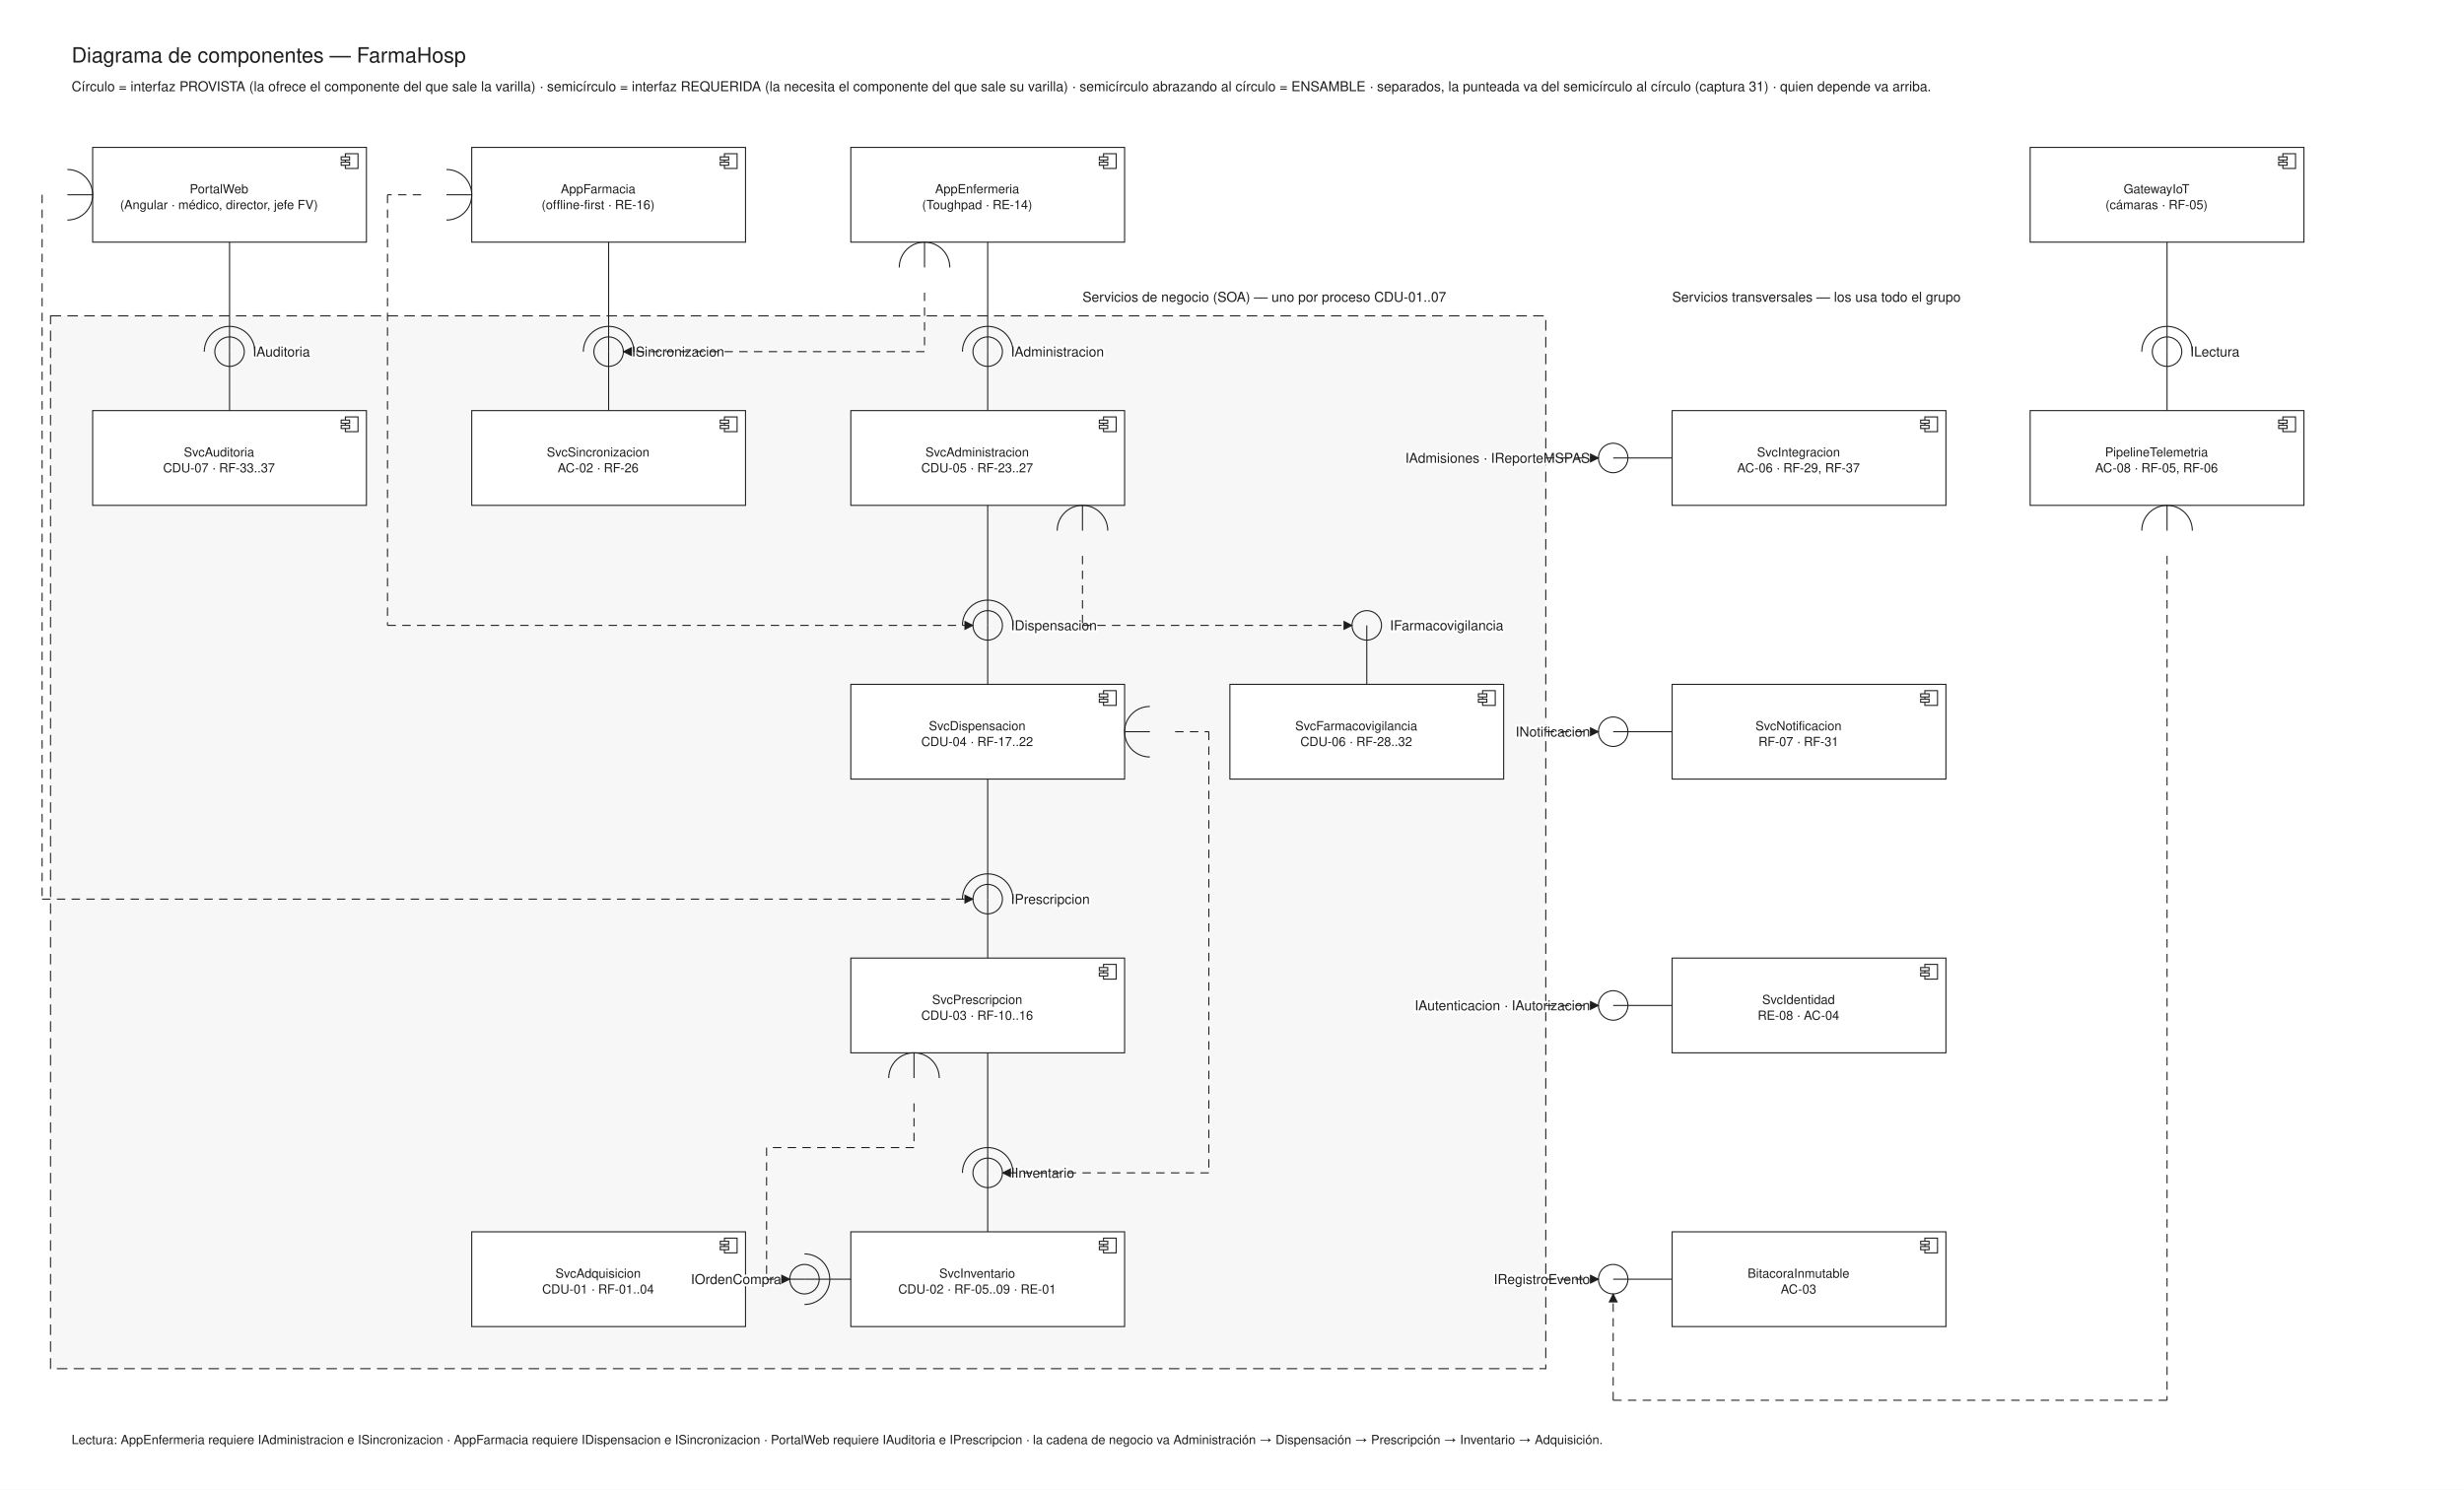
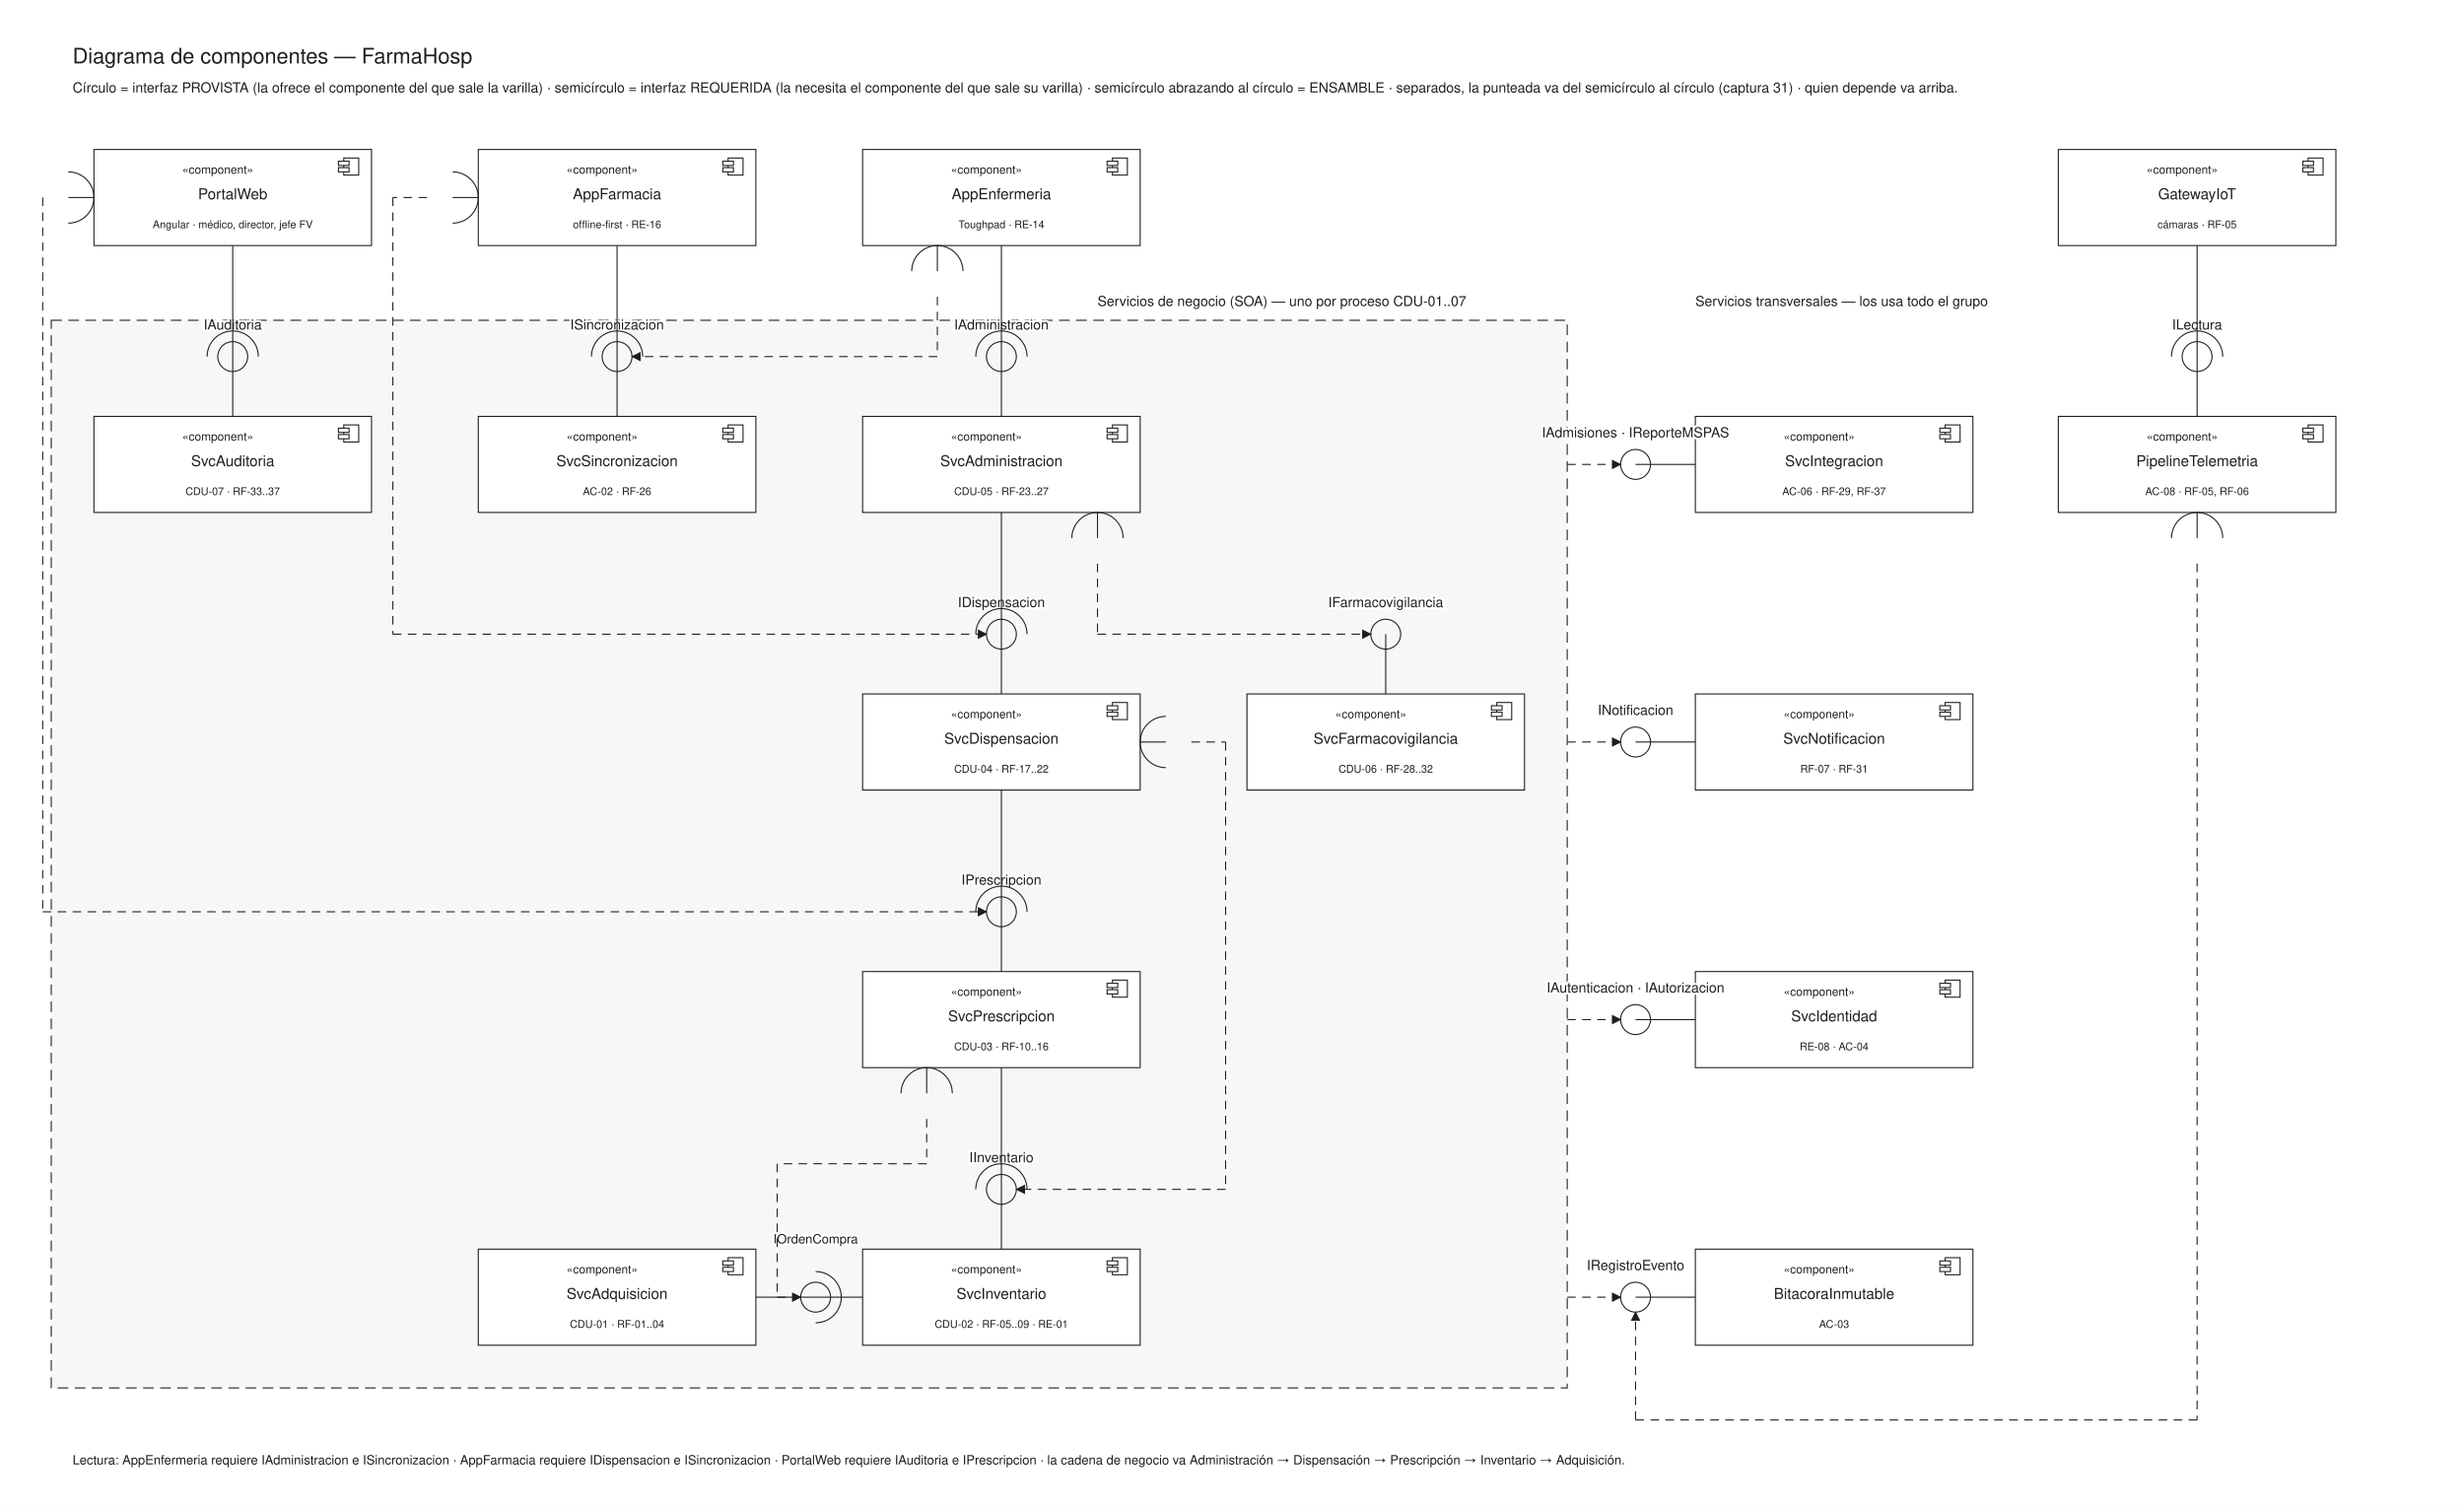
- <svg xmlns="http://www.w3.org/2000/svg" viewBox="-28 -30 2340 1415" width="2340" height="1415" font-family="Helvetica, Arial, sans-serif">
+ <svg xmlns="http://www.w3.org/2000/svg" viewBox="-28 -30 2308 1415" width="2308" height="1415" font-family="Helvetica, Arial, sans-serif">
  <defs>
    <marker id="gen" viewBox="0 0 12 12" refX="11" refY="6" markerWidth="12" markerHeight="12" orient="auto">
      <polygon points="0,0 12,6 0,12" fill="#ffffff" stroke="#1e1e1e" stroke-width="1" />
    </marker>
    <marker id="flecha" viewBox="0 0 10 10" refX="9" refY="5" markerWidth="9" markerHeight="9" orient="auto">
      <polygon points="0,0 10,5 0,10" fill="#1e1e1e" />
    </marker>
  </defs>
-   <rect x="-28" y="-30" width="2340" height="1415" fill="#ffffff" />
+   <rect x="-28" y="-30" width="2308" height="1415" fill="#ffffff" />
  <text x="40" y="29.4" font-size="20" fill="#1e1e1e" text-anchor="start">Diagrama de componentes — FarmaHosp</text>
  <text x="40" y="56.61" font-size="13" fill="#1e1e1e" text-anchor="start">Círculo = interfaz PROVISTA (la ofrece el componente del que sale la varilla) · semicírculo = interfaz REQUERIDA (la necesita el componente del que sale su varilla) · semicírculo abrazando al círculo = ENSAMBLE · separados, la punteada va del semicírculo al círculo (captura 31) · quien depende va arriba.</text>
  <rect x="20" y="270" width="1420" height="1000" rx="0" fill="#f7f7f7" stroke="#1e1e1e" stroke-width="1" stroke-dasharray="10 6" />
  <text x="1000" y="256.61" font-size="13" fill="#1e1e1e" text-anchor="start">Servicios de negocio (SOA) — uno por proceso CDU-01..07</text>
  <rect x="60" y="110" width="260" height="90" rx="0" fill="#ffffff" stroke="#1e1e1e" stroke-width="1" />
-   <rect x="300" y="116" width="12" height="14" rx="0" fill="#ffffff" stroke="#1e1e1e" stroke-width="1" />
-   <rect x="296" y="119" width="8" height="3" rx="0" fill="#ffffff" stroke="#1e1e1e" stroke-width="1" />
-   <rect x="296" y="124" width="8" height="3" rx="0" fill="#ffffff" stroke="#1e1e1e" stroke-width="1" />
-   <text x="180.0" y="153.64" font-size="12" fill="#1e1e1e" text-anchor="middle">PortalWeb</text>
-   <text x="180.0" y="168.64" font-size="12" fill="#1e1e1e" text-anchor="middle">(Angular · médico, director, jefe FV)</text>
+   <rect x="294" y="118" width="14" height="16" rx="0" fill="#ffffff" stroke="#1e1e1e" stroke-width="1" />
+   <rect x="289" y="121" width="10" height="4" rx="0" fill="#ffffff" stroke="#1e1e1e" stroke-width="1" />
+   <rect x="289" y="127" width="10" height="4" rx="0" fill="#ffffff" stroke="#1e1e1e" stroke-width="1" />
+   <text x="176.0" y="132.67" font-size="11" fill="#1e1e1e" text-anchor="middle" paint-order="stroke" stroke="#ffffff" stroke-width="4" stroke-linejoin="round">«component»</text>
+   <text x="190.0" y="156.58" font-size="14" fill="#1e1e1e" text-anchor="middle" paint-order="stroke" stroke="#ffffff" stroke-width="4" stroke-linejoin="round">PortalWeb</text>
+   <text x="190.0" y="183.7" font-size="10" fill="#1e1e1e" text-anchor="middle" paint-order="stroke" stroke="#ffffff" stroke-width="4" stroke-linejoin="round">Angular · médico, director, jefe FV</text>
  <rect x="420" y="110" width="260" height="90" rx="0" fill="#ffffff" stroke="#1e1e1e" stroke-width="1" />
-   <rect x="660" y="116" width="12" height="14" rx="0" fill="#ffffff" stroke="#1e1e1e" stroke-width="1" />
-   <rect x="656" y="119" width="8" height="3" rx="0" fill="#ffffff" stroke="#1e1e1e" stroke-width="1" />
-   <rect x="656" y="124" width="8" height="3" rx="0" fill="#ffffff" stroke="#1e1e1e" stroke-width="1" />
-   <text x="540.0" y="153.64" font-size="12" fill="#1e1e1e" text-anchor="middle">AppFarmacia</text>
-   <text x="540.0" y="168.64" font-size="12" fill="#1e1e1e" text-anchor="middle">(offline-first · RE-16)</text>
+   <rect x="654" y="118" width="14" height="16" rx="0" fill="#ffffff" stroke="#1e1e1e" stroke-width="1" />
+   <rect x="649" y="121" width="10" height="4" rx="0" fill="#ffffff" stroke="#1e1e1e" stroke-width="1" />
+   <rect x="649" y="127" width="10" height="4" rx="0" fill="#ffffff" stroke="#1e1e1e" stroke-width="1" />
+   <text x="536.0" y="132.67" font-size="11" fill="#1e1e1e" text-anchor="middle" paint-order="stroke" stroke="#ffffff" stroke-width="4" stroke-linejoin="round">«component»</text>
+   <text x="550.0" y="156.58" font-size="14" fill="#1e1e1e" text-anchor="middle" paint-order="stroke" stroke="#ffffff" stroke-width="4" stroke-linejoin="round">AppFarmacia</text>
+   <text x="550.0" y="183.7" font-size="10" fill="#1e1e1e" text-anchor="middle" paint-order="stroke" stroke="#ffffff" stroke-width="4" stroke-linejoin="round">offline-first · RE-16</text>
  <rect x="780" y="110" width="260" height="90" rx="0" fill="#ffffff" stroke="#1e1e1e" stroke-width="1" />
-   <rect x="1020" y="116" width="12" height="14" rx="0" fill="#ffffff" stroke="#1e1e1e" stroke-width="1" />
-   <rect x="1016" y="119" width="8" height="3" rx="0" fill="#ffffff" stroke="#1e1e1e" stroke-width="1" />
-   <rect x="1016" y="124" width="8" height="3" rx="0" fill="#ffffff" stroke="#1e1e1e" stroke-width="1" />
-   <text x="900.0" y="153.64" font-size="12" fill="#1e1e1e" text-anchor="middle">AppEnfermeria</text>
-   <text x="900.0" y="168.64" font-size="12" fill="#1e1e1e" text-anchor="middle">(Toughpad · RE-14)</text>
+   <rect x="1014" y="118" width="14" height="16" rx="0" fill="#ffffff" stroke="#1e1e1e" stroke-width="1" />
+   <rect x="1009" y="121" width="10" height="4" rx="0" fill="#ffffff" stroke="#1e1e1e" stroke-width="1" />
+   <rect x="1009" y="127" width="10" height="4" rx="0" fill="#ffffff" stroke="#1e1e1e" stroke-width="1" />
+   <text x="896.0" y="132.67" font-size="11" fill="#1e1e1e" text-anchor="middle" paint-order="stroke" stroke="#ffffff" stroke-width="4" stroke-linejoin="round">«component»</text>
+   <text x="910.0" y="156.58" font-size="14" fill="#1e1e1e" text-anchor="middle" paint-order="stroke" stroke="#ffffff" stroke-width="4" stroke-linejoin="round">AppEnfermeria</text>
+   <text x="910.0" y="183.7" font-size="10" fill="#1e1e1e" text-anchor="middle" paint-order="stroke" stroke="#ffffff" stroke-width="4" stroke-linejoin="round">Toughpad · RE-14</text>
  <rect x="1900" y="110" width="260" height="90" rx="0" fill="#ffffff" stroke="#1e1e1e" stroke-width="1" />
-   <rect x="2140" y="116" width="12" height="14" rx="0" fill="#ffffff" stroke="#1e1e1e" stroke-width="1" />
-   <rect x="2136" y="119" width="8" height="3" rx="0" fill="#ffffff" stroke="#1e1e1e" stroke-width="1" />
-   <rect x="2136" y="124" width="8" height="3" rx="0" fill="#ffffff" stroke="#1e1e1e" stroke-width="1" />
-   <text x="2020.0" y="153.64" font-size="12" fill="#1e1e1e" text-anchor="middle">GatewayIoT</text>
-   <text x="2020.0" y="168.64" font-size="12" fill="#1e1e1e" text-anchor="middle">(cámaras · RF-05)</text>
+   <rect x="2134" y="118" width="14" height="16" rx="0" fill="#ffffff" stroke="#1e1e1e" stroke-width="1" />
+   <rect x="2129" y="121" width="10" height="4" rx="0" fill="#ffffff" stroke="#1e1e1e" stroke-width="1" />
+   <rect x="2129" y="127" width="10" height="4" rx="0" fill="#ffffff" stroke="#1e1e1e" stroke-width="1" />
+   <text x="2016.0" y="132.67" font-size="11" fill="#1e1e1e" text-anchor="middle" paint-order="stroke" stroke="#ffffff" stroke-width="4" stroke-linejoin="round">«component»</text>
+   <text x="2030.0" y="156.58" font-size="14" fill="#1e1e1e" text-anchor="middle" paint-order="stroke" stroke="#ffffff" stroke-width="4" stroke-linejoin="round">GatewayIoT</text>
+   <text x="2030.0" y="183.7" font-size="10" fill="#1e1e1e" text-anchor="middle" paint-order="stroke" stroke="#ffffff" stroke-width="4" stroke-linejoin="round">cámaras · RF-05</text>
  <rect x="60" y="360" width="260" height="90" rx="0" fill="#ffffff" stroke="#1e1e1e" stroke-width="1" />
-   <rect x="300" y="366" width="12" height="14" rx="0" fill="#ffffff" stroke="#1e1e1e" stroke-width="1" />
-   <rect x="296" y="369" width="8" height="3" rx="0" fill="#ffffff" stroke="#1e1e1e" stroke-width="1" />
-   <rect x="296" y="374" width="8" height="3" rx="0" fill="#ffffff" stroke="#1e1e1e" stroke-width="1" />
-   <text x="180.0" y="403.64" font-size="12" fill="#1e1e1e" text-anchor="middle">SvcAuditoria</text>
-   <text x="180.0" y="418.64" font-size="12" fill="#1e1e1e" text-anchor="middle">CDU-07 · RF-33..37</text>
+   <rect x="294" y="368" width="14" height="16" rx="0" fill="#ffffff" stroke="#1e1e1e" stroke-width="1" />
+   <rect x="289" y="371" width="10" height="4" rx="0" fill="#ffffff" stroke="#1e1e1e" stroke-width="1" />
+   <rect x="289" y="377" width="10" height="4" rx="0" fill="#ffffff" stroke="#1e1e1e" stroke-width="1" />
+   <text x="176.0" y="382.67" font-size="11" fill="#1e1e1e" text-anchor="middle" paint-order="stroke" stroke="#ffffff" stroke-width="4" stroke-linejoin="round">«component»</text>
+   <text x="190.0" y="406.58" font-size="14" fill="#1e1e1e" text-anchor="middle" paint-order="stroke" stroke="#ffffff" stroke-width="4" stroke-linejoin="round">SvcAuditoria</text>
+   <text x="190.0" y="433.7" font-size="10" fill="#1e1e1e" text-anchor="middle" paint-order="stroke" stroke="#ffffff" stroke-width="4" stroke-linejoin="round">CDU-07 · RF-33..37</text>
  <rect x="420" y="360" width="260" height="90" rx="0" fill="#ffffff" stroke="#1e1e1e" stroke-width="1" />
-   <rect x="660" y="366" width="12" height="14" rx="0" fill="#ffffff" stroke="#1e1e1e" stroke-width="1" />
-   <rect x="656" y="369" width="8" height="3" rx="0" fill="#ffffff" stroke="#1e1e1e" stroke-width="1" />
-   <rect x="656" y="374" width="8" height="3" rx="0" fill="#ffffff" stroke="#1e1e1e" stroke-width="1" />
-   <text x="540.0" y="403.64" font-size="12" fill="#1e1e1e" text-anchor="middle">SvcSincronizacion</text>
-   <text x="540.0" y="418.64" font-size="12" fill="#1e1e1e" text-anchor="middle">AC-02 · RF-26</text>
+   <rect x="654" y="368" width="14" height="16" rx="0" fill="#ffffff" stroke="#1e1e1e" stroke-width="1" />
+   <rect x="649" y="371" width="10" height="4" rx="0" fill="#ffffff" stroke="#1e1e1e" stroke-width="1" />
+   <rect x="649" y="377" width="10" height="4" rx="0" fill="#ffffff" stroke="#1e1e1e" stroke-width="1" />
+   <text x="536.0" y="382.67" font-size="11" fill="#1e1e1e" text-anchor="middle" paint-order="stroke" stroke="#ffffff" stroke-width="4" stroke-linejoin="round">«component»</text>
+   <text x="550.0" y="406.58" font-size="14" fill="#1e1e1e" text-anchor="middle" paint-order="stroke" stroke="#ffffff" stroke-width="4" stroke-linejoin="round">SvcSincronizacion</text>
+   <text x="550.0" y="433.7" font-size="10" fill="#1e1e1e" text-anchor="middle" paint-order="stroke" stroke="#ffffff" stroke-width="4" stroke-linejoin="round">AC-02 · RF-26</text>
  <rect x="780" y="360" width="260" height="90" rx="0" fill="#ffffff" stroke="#1e1e1e" stroke-width="1" />
-   <rect x="1020" y="366" width="12" height="14" rx="0" fill="#ffffff" stroke="#1e1e1e" stroke-width="1" />
-   <rect x="1016" y="369" width="8" height="3" rx="0" fill="#ffffff" stroke="#1e1e1e" stroke-width="1" />
-   <rect x="1016" y="374" width="8" height="3" rx="0" fill="#ffffff" stroke="#1e1e1e" stroke-width="1" />
-   <text x="900.0" y="403.64" font-size="12" fill="#1e1e1e" text-anchor="middle">SvcAdministracion</text>
-   <text x="900.0" y="418.64" font-size="12" fill="#1e1e1e" text-anchor="middle">CDU-05 · RF-23..27</text>
+   <rect x="1014" y="368" width="14" height="16" rx="0" fill="#ffffff" stroke="#1e1e1e" stroke-width="1" />
+   <rect x="1009" y="371" width="10" height="4" rx="0" fill="#ffffff" stroke="#1e1e1e" stroke-width="1" />
+   <rect x="1009" y="377" width="10" height="4" rx="0" fill="#ffffff" stroke="#1e1e1e" stroke-width="1" />
+   <text x="896.0" y="382.67" font-size="11" fill="#1e1e1e" text-anchor="middle" paint-order="stroke" stroke="#ffffff" stroke-width="4" stroke-linejoin="round">«component»</text>
+   <text x="910.0" y="406.58" font-size="14" fill="#1e1e1e" text-anchor="middle" paint-order="stroke" stroke="#ffffff" stroke-width="4" stroke-linejoin="round">SvcAdministracion</text>
+   <text x="910.0" y="433.7" font-size="10" fill="#1e1e1e" text-anchor="middle" paint-order="stroke" stroke="#ffffff" stroke-width="4" stroke-linejoin="round">CDU-05 · RF-23..27</text>
  <rect x="1900" y="360" width="260" height="90" rx="0" fill="#ffffff" stroke="#1e1e1e" stroke-width="1" />
-   <rect x="2140" y="366" width="12" height="14" rx="0" fill="#ffffff" stroke="#1e1e1e" stroke-width="1" />
-   <rect x="2136" y="369" width="8" height="3" rx="0" fill="#ffffff" stroke="#1e1e1e" stroke-width="1" />
-   <rect x="2136" y="374" width="8" height="3" rx="0" fill="#ffffff" stroke="#1e1e1e" stroke-width="1" />
-   <text x="2020.0" y="403.64" font-size="12" fill="#1e1e1e" text-anchor="middle">PipelineTelemetria</text>
-   <text x="2020.0" y="418.64" font-size="12" fill="#1e1e1e" text-anchor="middle">AC-08 · RF-05, RF-06</text>
+   <rect x="2134" y="368" width="14" height="16" rx="0" fill="#ffffff" stroke="#1e1e1e" stroke-width="1" />
+   <rect x="2129" y="371" width="10" height="4" rx="0" fill="#ffffff" stroke="#1e1e1e" stroke-width="1" />
+   <rect x="2129" y="377" width="10" height="4" rx="0" fill="#ffffff" stroke="#1e1e1e" stroke-width="1" />
+   <text x="2016.0" y="382.67" font-size="11" fill="#1e1e1e" text-anchor="middle" paint-order="stroke" stroke="#ffffff" stroke-width="4" stroke-linejoin="round">«component»</text>
+   <text x="2030.0" y="406.58" font-size="14" fill="#1e1e1e" text-anchor="middle" paint-order="stroke" stroke="#ffffff" stroke-width="4" stroke-linejoin="round">PipelineTelemetria</text>
+   <text x="2030.0" y="433.7" font-size="10" fill="#1e1e1e" text-anchor="middle" paint-order="stroke" stroke="#ffffff" stroke-width="4" stroke-linejoin="round">AC-08 · RF-05, RF-06</text>
  <rect x="780" y="620" width="260" height="90" rx="0" fill="#ffffff" stroke="#1e1e1e" stroke-width="1" />
-   <rect x="1020" y="626" width="12" height="14" rx="0" fill="#ffffff" stroke="#1e1e1e" stroke-width="1" />
-   <rect x="1016" y="629" width="8" height="3" rx="0" fill="#ffffff" stroke="#1e1e1e" stroke-width="1" />
-   <rect x="1016" y="634" width="8" height="3" rx="0" fill="#ffffff" stroke="#1e1e1e" stroke-width="1" />
-   <text x="900.0" y="663.64" font-size="12" fill="#1e1e1e" text-anchor="middle">SvcDispensacion</text>
-   <text x="900.0" y="678.64" font-size="12" fill="#1e1e1e" text-anchor="middle">CDU-04 · RF-17..22</text>
+   <rect x="1014" y="628" width="14" height="16" rx="0" fill="#ffffff" stroke="#1e1e1e" stroke-width="1" />
+   <rect x="1009" y="631" width="10" height="4" rx="0" fill="#ffffff" stroke="#1e1e1e" stroke-width="1" />
+   <rect x="1009" y="637" width="10" height="4" rx="0" fill="#ffffff" stroke="#1e1e1e" stroke-width="1" />
+   <text x="896.0" y="642.67" font-size="11" fill="#1e1e1e" text-anchor="middle" paint-order="stroke" stroke="#ffffff" stroke-width="4" stroke-linejoin="round">«component»</text>
+   <text x="910.0" y="666.58" font-size="14" fill="#1e1e1e" text-anchor="middle" paint-order="stroke" stroke="#ffffff" stroke-width="4" stroke-linejoin="round">SvcDispensacion</text>
+   <text x="910.0" y="693.7" font-size="10" fill="#1e1e1e" text-anchor="middle" paint-order="stroke" stroke="#ffffff" stroke-width="4" stroke-linejoin="round">CDU-04 · RF-17..22</text>
  <rect x="1140" y="620" width="260" height="90" rx="0" fill="#ffffff" stroke="#1e1e1e" stroke-width="1" />
-   <rect x="1380" y="626" width="12" height="14" rx="0" fill="#ffffff" stroke="#1e1e1e" stroke-width="1" />
-   <rect x="1376" y="629" width="8" height="3" rx="0" fill="#ffffff" stroke="#1e1e1e" stroke-width="1" />
-   <rect x="1376" y="634" width="8" height="3" rx="0" fill="#ffffff" stroke="#1e1e1e" stroke-width="1" />
-   <text x="1260.0" y="663.64" font-size="12" fill="#1e1e1e" text-anchor="middle">SvcFarmacovigilancia</text>
-   <text x="1260.0" y="678.64" font-size="12" fill="#1e1e1e" text-anchor="middle">CDU-06 · RF-28..32</text>
+   <rect x="1374" y="628" width="14" height="16" rx="0" fill="#ffffff" stroke="#1e1e1e" stroke-width="1" />
+   <rect x="1369" y="631" width="10" height="4" rx="0" fill="#ffffff" stroke="#1e1e1e" stroke-width="1" />
+   <rect x="1369" y="637" width="10" height="4" rx="0" fill="#ffffff" stroke="#1e1e1e" stroke-width="1" />
+   <text x="1256.0" y="642.67" font-size="11" fill="#1e1e1e" text-anchor="middle" paint-order="stroke" stroke="#ffffff" stroke-width="4" stroke-linejoin="round">«component»</text>
+   <text x="1270.0" y="666.58" font-size="14" fill="#1e1e1e" text-anchor="middle" paint-order="stroke" stroke="#ffffff" stroke-width="4" stroke-linejoin="round">SvcFarmacovigilancia</text>
+   <text x="1270.0" y="693.7" font-size="10" fill="#1e1e1e" text-anchor="middle" paint-order="stroke" stroke="#ffffff" stroke-width="4" stroke-linejoin="round">CDU-06 · RF-28..32</text>
  <rect x="780" y="880" width="260" height="90" rx="0" fill="#ffffff" stroke="#1e1e1e" stroke-width="1" />
-   <rect x="1020" y="886" width="12" height="14" rx="0" fill="#ffffff" stroke="#1e1e1e" stroke-width="1" />
-   <rect x="1016" y="889" width="8" height="3" rx="0" fill="#ffffff" stroke="#1e1e1e" stroke-width="1" />
-   <rect x="1016" y="894" width="8" height="3" rx="0" fill="#ffffff" stroke="#1e1e1e" stroke-width="1" />
-   <text x="900.0" y="923.64" font-size="12" fill="#1e1e1e" text-anchor="middle">SvcPrescripcion</text>
-   <text x="900.0" y="938.64" font-size="12" fill="#1e1e1e" text-anchor="middle">CDU-03 · RF-10..16</text>
+   <rect x="1014" y="888" width="14" height="16" rx="0" fill="#ffffff" stroke="#1e1e1e" stroke-width="1" />
+   <rect x="1009" y="891" width="10" height="4" rx="0" fill="#ffffff" stroke="#1e1e1e" stroke-width="1" />
+   <rect x="1009" y="897" width="10" height="4" rx="0" fill="#ffffff" stroke="#1e1e1e" stroke-width="1" />
+   <text x="896.0" y="902.67" font-size="11" fill="#1e1e1e" text-anchor="middle" paint-order="stroke" stroke="#ffffff" stroke-width="4" stroke-linejoin="round">«component»</text>
+   <text x="910.0" y="926.58" font-size="14" fill="#1e1e1e" text-anchor="middle" paint-order="stroke" stroke="#ffffff" stroke-width="4" stroke-linejoin="round">SvcPrescripcion</text>
+   <text x="910.0" y="953.7" font-size="10" fill="#1e1e1e" text-anchor="middle" paint-order="stroke" stroke="#ffffff" stroke-width="4" stroke-linejoin="round">CDU-03 · RF-10..16</text>
  <rect x="420" y="1140" width="260" height="90" rx="0" fill="#ffffff" stroke="#1e1e1e" stroke-width="1" />
-   <rect x="660" y="1146" width="12" height="14" rx="0" fill="#ffffff" stroke="#1e1e1e" stroke-width="1" />
-   <rect x="656" y="1149" width="8" height="3" rx="0" fill="#ffffff" stroke="#1e1e1e" stroke-width="1" />
-   <rect x="656" y="1154" width="8" height="3" rx="0" fill="#ffffff" stroke="#1e1e1e" stroke-width="1" />
-   <text x="540.0" y="1183.64" font-size="12" fill="#1e1e1e" text-anchor="middle">SvcAdquisicion</text>
-   <text x="540.0" y="1198.64" font-size="12" fill="#1e1e1e" text-anchor="middle">CDU-01 · RF-01..04</text>
+   <rect x="654" y="1148" width="14" height="16" rx="0" fill="#ffffff" stroke="#1e1e1e" stroke-width="1" />
+   <rect x="649" y="1151" width="10" height="4" rx="0" fill="#ffffff" stroke="#1e1e1e" stroke-width="1" />
+   <rect x="649" y="1157" width="10" height="4" rx="0" fill="#ffffff" stroke="#1e1e1e" stroke-width="1" />
+   <text x="536.0" y="1162.67" font-size="11" fill="#1e1e1e" text-anchor="middle" paint-order="stroke" stroke="#ffffff" stroke-width="4" stroke-linejoin="round">«component»</text>
+   <text x="550.0" y="1186.58" font-size="14" fill="#1e1e1e" text-anchor="middle" paint-order="stroke" stroke="#ffffff" stroke-width="4" stroke-linejoin="round">SvcAdquisicion</text>
+   <text x="550.0" y="1213.7" font-size="10" fill="#1e1e1e" text-anchor="middle" paint-order="stroke" stroke="#ffffff" stroke-width="4" stroke-linejoin="round">CDU-01 · RF-01..04</text>
  <rect x="780" y="1140" width="260" height="90" rx="0" fill="#ffffff" stroke="#1e1e1e" stroke-width="1" />
-   <rect x="1020" y="1146" width="12" height="14" rx="0" fill="#ffffff" stroke="#1e1e1e" stroke-width="1" />
-   <rect x="1016" y="1149" width="8" height="3" rx="0" fill="#ffffff" stroke="#1e1e1e" stroke-width="1" />
-   <rect x="1016" y="1154" width="8" height="3" rx="0" fill="#ffffff" stroke="#1e1e1e" stroke-width="1" />
-   <text x="900.0" y="1183.64" font-size="12" fill="#1e1e1e" text-anchor="middle">SvcInventario</text>
-   <text x="900.0" y="1198.64" font-size="12" fill="#1e1e1e" text-anchor="middle">CDU-02 · RF-05..09 · RE-01</text>
+   <rect x="1014" y="1148" width="14" height="16" rx="0" fill="#ffffff" stroke="#1e1e1e" stroke-width="1" />
+   <rect x="1009" y="1151" width="10" height="4" rx="0" fill="#ffffff" stroke="#1e1e1e" stroke-width="1" />
+   <rect x="1009" y="1157" width="10" height="4" rx="0" fill="#ffffff" stroke="#1e1e1e" stroke-width="1" />
+   <text x="896.0" y="1162.67" font-size="11" fill="#1e1e1e" text-anchor="middle" paint-order="stroke" stroke="#ffffff" stroke-width="4" stroke-linejoin="round">«component»</text>
+   <text x="910.0" y="1186.58" font-size="14" fill="#1e1e1e" text-anchor="middle" paint-order="stroke" stroke="#ffffff" stroke-width="4" stroke-linejoin="round">SvcInventario</text>
+   <text x="910.0" y="1213.7" font-size="10" fill="#1e1e1e" text-anchor="middle" paint-order="stroke" stroke="#ffffff" stroke-width="4" stroke-linejoin="round">CDU-02 · RF-05..09 · RE-01</text>
  <text x="1560" y="256.61" font-size="13" fill="#1e1e1e" text-anchor="start">Servicios transversales — los usa todo el grupo</text>
  <rect x="1560" y="360" width="260" height="90" rx="0" fill="#ffffff" stroke="#1e1e1e" stroke-width="1" />
-   <rect x="1800" y="366" width="12" height="14" rx="0" fill="#ffffff" stroke="#1e1e1e" stroke-width="1" />
-   <rect x="1796" y="369" width="8" height="3" rx="0" fill="#ffffff" stroke="#1e1e1e" stroke-width="1" />
-   <rect x="1796" y="374" width="8" height="3" rx="0" fill="#ffffff" stroke="#1e1e1e" stroke-width="1" />
-   <text x="1680.0" y="403.64" font-size="12" fill="#1e1e1e" text-anchor="middle">SvcIntegracion</text>
-   <text x="1680.0" y="418.64" font-size="12" fill="#1e1e1e" text-anchor="middle">AC-06 · RF-29, RF-37</text>
+   <rect x="1794" y="368" width="14" height="16" rx="0" fill="#ffffff" stroke="#1e1e1e" stroke-width="1" />
+   <rect x="1789" y="371" width="10" height="4" rx="0" fill="#ffffff" stroke="#1e1e1e" stroke-width="1" />
+   <rect x="1789" y="377" width="10" height="4" rx="0" fill="#ffffff" stroke="#1e1e1e" stroke-width="1" />
+   <text x="1676.0" y="382.67" font-size="11" fill="#1e1e1e" text-anchor="middle" paint-order="stroke" stroke="#ffffff" stroke-width="4" stroke-linejoin="round">«component»</text>
+   <text x="1690.0" y="406.58" font-size="14" fill="#1e1e1e" text-anchor="middle" paint-order="stroke" stroke="#ffffff" stroke-width="4" stroke-linejoin="round">SvcIntegracion</text>
+   <text x="1690.0" y="433.7" font-size="10" fill="#1e1e1e" text-anchor="middle" paint-order="stroke" stroke="#ffffff" stroke-width="4" stroke-linejoin="round">AC-06 · RF-29, RF-37</text>
  <rect x="1560" y="620" width="260" height="90" rx="0" fill="#ffffff" stroke="#1e1e1e" stroke-width="1" />
-   <rect x="1800" y="626" width="12" height="14" rx="0" fill="#ffffff" stroke="#1e1e1e" stroke-width="1" />
-   <rect x="1796" y="629" width="8" height="3" rx="0" fill="#ffffff" stroke="#1e1e1e" stroke-width="1" />
-   <rect x="1796" y="634" width="8" height="3" rx="0" fill="#ffffff" stroke="#1e1e1e" stroke-width="1" />
-   <text x="1680.0" y="663.64" font-size="12" fill="#1e1e1e" text-anchor="middle">SvcNotificacion</text>
-   <text x="1680.0" y="678.64" font-size="12" fill="#1e1e1e" text-anchor="middle">RF-07 · RF-31</text>
+   <rect x="1794" y="628" width="14" height="16" rx="0" fill="#ffffff" stroke="#1e1e1e" stroke-width="1" />
+   <rect x="1789" y="631" width="10" height="4" rx="0" fill="#ffffff" stroke="#1e1e1e" stroke-width="1" />
+   <rect x="1789" y="637" width="10" height="4" rx="0" fill="#ffffff" stroke="#1e1e1e" stroke-width="1" />
+   <text x="1676.0" y="642.67" font-size="11" fill="#1e1e1e" text-anchor="middle" paint-order="stroke" stroke="#ffffff" stroke-width="4" stroke-linejoin="round">«component»</text>
+   <text x="1690.0" y="666.58" font-size="14" fill="#1e1e1e" text-anchor="middle" paint-order="stroke" stroke="#ffffff" stroke-width="4" stroke-linejoin="round">SvcNotificacion</text>
+   <text x="1690.0" y="693.7" font-size="10" fill="#1e1e1e" text-anchor="middle" paint-order="stroke" stroke="#ffffff" stroke-width="4" stroke-linejoin="round">RF-07 · RF-31</text>
  <rect x="1560" y="880" width="260" height="90" rx="0" fill="#ffffff" stroke="#1e1e1e" stroke-width="1" />
-   <rect x="1800" y="886" width="12" height="14" rx="0" fill="#ffffff" stroke="#1e1e1e" stroke-width="1" />
-   <rect x="1796" y="889" width="8" height="3" rx="0" fill="#ffffff" stroke="#1e1e1e" stroke-width="1" />
-   <rect x="1796" y="894" width="8" height="3" rx="0" fill="#ffffff" stroke="#1e1e1e" stroke-width="1" />
-   <text x="1680.0" y="923.64" font-size="12" fill="#1e1e1e" text-anchor="middle">SvcIdentidad</text>
-   <text x="1680.0" y="938.64" font-size="12" fill="#1e1e1e" text-anchor="middle">RE-08 · AC-04</text>
+   <rect x="1794" y="888" width="14" height="16" rx="0" fill="#ffffff" stroke="#1e1e1e" stroke-width="1" />
+   <rect x="1789" y="891" width="10" height="4" rx="0" fill="#ffffff" stroke="#1e1e1e" stroke-width="1" />
+   <rect x="1789" y="897" width="10" height="4" rx="0" fill="#ffffff" stroke="#1e1e1e" stroke-width="1" />
+   <text x="1676.0" y="902.67" font-size="11" fill="#1e1e1e" text-anchor="middle" paint-order="stroke" stroke="#ffffff" stroke-width="4" stroke-linejoin="round">«component»</text>
+   <text x="1690.0" y="926.58" font-size="14" fill="#1e1e1e" text-anchor="middle" paint-order="stroke" stroke="#ffffff" stroke-width="4" stroke-linejoin="round">SvcIdentidad</text>
+   <text x="1690.0" y="953.7" font-size="10" fill="#1e1e1e" text-anchor="middle" paint-order="stroke" stroke="#ffffff" stroke-width="4" stroke-linejoin="round">RE-08 · AC-04</text>
  <rect x="1560" y="1140" width="260" height="90" rx="0" fill="#ffffff" stroke="#1e1e1e" stroke-width="1" />
-   <rect x="1800" y="1146" width="12" height="14" rx="0" fill="#ffffff" stroke="#1e1e1e" stroke-width="1" />
-   <rect x="1796" y="1149" width="8" height="3" rx="0" fill="#ffffff" stroke="#1e1e1e" stroke-width="1" />
-   <rect x="1796" y="1154" width="8" height="3" rx="0" fill="#ffffff" stroke="#1e1e1e" stroke-width="1" />
-   <text x="1680.0" y="1183.64" font-size="12" fill="#1e1e1e" text-anchor="middle">BitacoraInmutable</text>
-   <text x="1680.0" y="1198.64" font-size="12" fill="#1e1e1e" text-anchor="middle">AC-03</text>
+   <rect x="1794" y="1148" width="14" height="16" rx="0" fill="#ffffff" stroke="#1e1e1e" stroke-width="1" />
+   <rect x="1789" y="1151" width="10" height="4" rx="0" fill="#ffffff" stroke="#1e1e1e" stroke-width="1" />
+   <rect x="1789" y="1157" width="10" height="4" rx="0" fill="#ffffff" stroke="#1e1e1e" stroke-width="1" />
+   <text x="1676.0" y="1162.67" font-size="11" fill="#1e1e1e" text-anchor="middle" paint-order="stroke" stroke="#ffffff" stroke-width="4" stroke-linejoin="round">«component»</text>
+   <text x="1690.0" y="1186.58" font-size="14" fill="#1e1e1e" text-anchor="middle" paint-order="stroke" stroke="#ffffff" stroke-width="4" stroke-linejoin="round">BitacoraInmutable</text>
+   <text x="1690.0" y="1213.7" font-size="10" fill="#1e1e1e" text-anchor="middle" paint-order="stroke" stroke="#ffffff" stroke-width="4" stroke-linejoin="round">AC-03</text>
  <ellipse cx="190.0" cy="304.0" rx="14.0" ry="14.0" fill="none" stroke="#1e1e1e" stroke-width="1" />
  <line x1="190" y1="360" x2="190" y2="304" stroke="#1e1e1e" stroke-width="1" />
-   <text x="212" y="308.61" font-size="13" fill="#1e1e1e" text-anchor="start" paint-order="stroke" stroke="#ffffff" stroke-width="4" stroke-linejoin="round">IAuditoria</text>
+   <text x="190.0" y="278.61" font-size="13" fill="#1e1e1e" text-anchor="middle" paint-order="stroke" stroke="#ffffff" stroke-width="4" stroke-linejoin="round">IAuditoria</text>
  <path d="M 166 304 A 24 24 0 0 1 214 304" fill="none" stroke="#1e1e1e" stroke-width="1" />
  <line x1="190" y1="200" x2="190" y2="304" stroke="#1e1e1e" stroke-width="1" />
  <ellipse cx="550.0" cy="304.0" rx="14.0" ry="14.0" fill="none" stroke="#1e1e1e" stroke-width="1" />
  <line x1="550" y1="360" x2="550" y2="304" stroke="#1e1e1e" stroke-width="1" />
-   <text x="572" y="308.61" font-size="13" fill="#1e1e1e" text-anchor="start" paint-order="stroke" stroke="#ffffff" stroke-width="4" stroke-linejoin="round">ISincronizacion</text>
+   <text x="550.0" y="278.61" font-size="13" fill="#1e1e1e" text-anchor="middle" paint-order="stroke" stroke="#ffffff" stroke-width="4" stroke-linejoin="round">ISincronizacion</text>
  <path d="M 526 304 A 24 24 0 0 1 574 304" fill="none" stroke="#1e1e1e" stroke-width="1" />
  <line x1="550" y1="200" x2="550" y2="304" stroke="#1e1e1e" stroke-width="1" />
  <ellipse cx="910.0" cy="304.0" rx="14.0" ry="14.0" fill="none" stroke="#1e1e1e" stroke-width="1" />
  <line x1="910" y1="360" x2="910" y2="304" stroke="#1e1e1e" stroke-width="1" />
-   <text x="932" y="308.61" font-size="13" fill="#1e1e1e" text-anchor="start" paint-order="stroke" stroke="#ffffff" stroke-width="4" stroke-linejoin="round">IAdministracion</text>
+   <text x="910.0" y="278.61" font-size="13" fill="#1e1e1e" text-anchor="middle" paint-order="stroke" stroke="#ffffff" stroke-width="4" stroke-linejoin="round">IAdministracion</text>
  <path d="M 886 304 A 24 24 0 0 1 934 304" fill="none" stroke="#1e1e1e" stroke-width="1" />
  <line x1="910" y1="200" x2="910" y2="304" stroke="#1e1e1e" stroke-width="1" />
  <ellipse cx="2030.0" cy="304.0" rx="14.0" ry="14.0" fill="none" stroke="#1e1e1e" stroke-width="1" />
  <line x1="2030" y1="360" x2="2030" y2="304" stroke="#1e1e1e" stroke-width="1" />
-   <text x="2052" y="308.61" font-size="13" fill="#1e1e1e" text-anchor="start" paint-order="stroke" stroke="#ffffff" stroke-width="4" stroke-linejoin="round">ILectura</text>
+   <text x="2030.0" y="278.61" font-size="13" fill="#1e1e1e" text-anchor="middle" paint-order="stroke" stroke="#ffffff" stroke-width="4" stroke-linejoin="round">ILectura</text>
  <path d="M 2006 304 A 24 24 0 0 1 2054 304" fill="none" stroke="#1e1e1e" stroke-width="1" />
  <line x1="2030" y1="200" x2="2030" y2="304" stroke="#1e1e1e" stroke-width="1" />
  <ellipse cx="910.0" cy="564.0" rx="14.0" ry="14.0" fill="none" stroke="#1e1e1e" stroke-width="1" />
  <line x1="910" y1="620" x2="910" y2="564" stroke="#1e1e1e" stroke-width="1" />
-   <text x="932" y="568.61" font-size="13" fill="#1e1e1e" text-anchor="start" paint-order="stroke" stroke="#ffffff" stroke-width="4" stroke-linejoin="round">IDispensacion</text>
+   <text x="910.0" y="538.61" font-size="13" fill="#1e1e1e" text-anchor="middle" paint-order="stroke" stroke="#ffffff" stroke-width="4" stroke-linejoin="round">IDispensacion</text>
  <path d="M 886 564 A 24 24 0 0 1 934 564" fill="none" stroke="#1e1e1e" stroke-width="1" />
  <line x1="910" y1="450" x2="910" y2="564" stroke="#1e1e1e" stroke-width="1" />
  <ellipse cx="910.0" cy="824.0" rx="14.0" ry="14.0" fill="none" stroke="#1e1e1e" stroke-width="1" />
  <line x1="910" y1="880" x2="910" y2="824" stroke="#1e1e1e" stroke-width="1" />
-   <text x="932" y="828.61" font-size="13" fill="#1e1e1e" text-anchor="start" paint-order="stroke" stroke="#ffffff" stroke-width="4" stroke-linejoin="round">IPrescripcion</text>
+   <text x="910.0" y="798.61" font-size="13" fill="#1e1e1e" text-anchor="middle" paint-order="stroke" stroke="#ffffff" stroke-width="4" stroke-linejoin="round">IPrescripcion</text>
  <path d="M 886 824 A 24 24 0 0 1 934 824" fill="none" stroke="#1e1e1e" stroke-width="1" />
  <line x1="910" y1="710" x2="910" y2="824" stroke="#1e1e1e" stroke-width="1" />
  <ellipse cx="910.0" cy="1084.0" rx="14.0" ry="14.0" fill="none" stroke="#1e1e1e" stroke-width="1" />
  <line x1="910" y1="1140" x2="910" y2="1084" stroke="#1e1e1e" stroke-width="1" />
-   <text x="932" y="1088.61" font-size="13" fill="#1e1e1e" text-anchor="start" paint-order="stroke" stroke="#ffffff" stroke-width="4" stroke-linejoin="round">IInventario</text>
+   <text x="910.0" y="1058.61" font-size="13" fill="#1e1e1e" text-anchor="middle" paint-order="stroke" stroke="#ffffff" stroke-width="4" stroke-linejoin="round">IInventario</text>
  <path d="M 886 1084 A 24 24 0 0 1 934 1084" fill="none" stroke="#1e1e1e" stroke-width="1" />
  <line x1="910" y1="970" x2="910" y2="1084" stroke="#1e1e1e" stroke-width="1" />
  <ellipse cx="736.0" cy="1185.0" rx="14.0" ry="14.0" fill="none" stroke="#1e1e1e" stroke-width="1" />
  <line x1="680" y1="1185" x2="736" y2="1185" stroke="#1e1e1e" stroke-width="1" />
-   <text x="714" y="1189.61" font-size="13" fill="#1e1e1e" text-anchor="end" paint-order="stroke" stroke="#ffffff" stroke-width="4" stroke-linejoin="round">IOrdenCompra</text>
+   <text x="736.0" y="1134.64" font-size="12" fill="#1e1e1e" text-anchor="middle" paint-order="stroke" stroke="#ffffff" stroke-width="4" stroke-linejoin="round">IOrdenCompra</text>
  <path d="M 736 1161 A 24 24 0 0 1 736 1209" fill="none" stroke="#1e1e1e" stroke-width="1" />
  <line x1="780" y1="1185" x2="736" y2="1185" stroke="#1e1e1e" stroke-width="1" />
  <path d="M 826 224 A 24 24 0 0 1 874 224" fill="none" stroke="#1e1e1e" stroke-width="1" />
  <line x1="850" y1="200" x2="850" y2="224" stroke="#1e1e1e" stroke-width="1" />
  <line x1="850" y1="248" x2="850" y2="304" stroke="#1e1e1e" stroke-width="1" stroke-dasharray="8 6" />
  <line x1="850" y1="304" x2="564" y2="304" stroke="#1e1e1e" stroke-width="1" stroke-dasharray="8 6" marker-end="url(#flecha)" />
  <path d="M 396 131 A 24 24 0 0 1 396 179" fill="none" stroke="#1e1e1e" stroke-width="1" />
  <line x1="420" y1="155" x2="396" y2="155" stroke="#1e1e1e" stroke-width="1" />
  <line x1="372" y1="155" x2="340" y2="155" stroke="#1e1e1e" stroke-width="1" stroke-dasharray="8 6" />
  <line x1="340" y1="155" x2="340" y2="564" stroke="#1e1e1e" stroke-width="1" stroke-dasharray="8 6" />
  <line x1="340" y1="564" x2="896" y2="564" stroke="#1e1e1e" stroke-width="1" stroke-dasharray="8 6" marker-end="url(#flecha)" />
  <path d="M 36 131 A 24 24 0 0 1 36 179" fill="none" stroke="#1e1e1e" stroke-width="1" />
  <line x1="60" y1="155" x2="36" y2="155" stroke="#1e1e1e" stroke-width="1" />
  <line x1="12" y1="155" x2="12" y2="824" stroke="#1e1e1e" stroke-width="1" stroke-dasharray="8 6" />
  <line x1="12" y1="824" x2="896" y2="824" stroke="#1e1e1e" stroke-width="1" stroke-dasharray="8 6" marker-end="url(#flecha)" />
  <ellipse cx="1270.0" cy="564.0" rx="14.0" ry="14.0" fill="none" stroke="#1e1e1e" stroke-width="1" />
  <line x1="1270" y1="620" x2="1270" y2="564" stroke="#1e1e1e" stroke-width="1" />
-   <text x="1292" y="568.61" font-size="13" fill="#1e1e1e" text-anchor="start" paint-order="stroke" stroke="#ffffff" stroke-width="4" stroke-linejoin="round">IFarmacovigilancia</text>
+   <text x="1270.0" y="538.61" font-size="13" fill="#1e1e1e" text-anchor="middle" paint-order="stroke" stroke="#ffffff" stroke-width="4" stroke-linejoin="round">IFarmacovigilancia</text>
  <path d="M 976 474 A 24 24 0 0 1 1024 474" fill="none" stroke="#1e1e1e" stroke-width="1" />
  <line x1="1000" y1="450" x2="1000" y2="474" stroke="#1e1e1e" stroke-width="1" />
  <line x1="1000" y1="498" x2="1000" y2="564" stroke="#1e1e1e" stroke-width="1" stroke-dasharray="8 6" />
  <line x1="1000" y1="564" x2="1256" y2="564" stroke="#1e1e1e" stroke-width="1" stroke-dasharray="8 6" marker-end="url(#flecha)" />
  <path d="M 1064 641 A 24 24 0 0 0 1064 689" fill="none" stroke="#1e1e1e" stroke-width="1" />
  <line x1="1040" y1="665" x2="1064" y2="665" stroke="#1e1e1e" stroke-width="1" />
  <line x1="1088" y1="665" x2="1120" y2="665" stroke="#1e1e1e" stroke-width="1" stroke-dasharray="8 6" />
  <line x1="1120" y1="665" x2="1120" y2="1084" stroke="#1e1e1e" stroke-width="1" stroke-dasharray="8 6" />
  <line x1="1120" y1="1084" x2="924" y2="1084" stroke="#1e1e1e" stroke-width="1" stroke-dasharray="8 6" marker-end="url(#flecha)" />
  <path d="M 816 994 A 24 24 0 0 1 864 994" fill="none" stroke="#1e1e1e" stroke-width="1" />
  <line x1="840" y1="970" x2="840" y2="994" stroke="#1e1e1e" stroke-width="1" />
  <line x1="840" y1="1018" x2="840" y2="1060" stroke="#1e1e1e" stroke-width="1" stroke-dasharray="8 6" />
  <line x1="840" y1="1060" x2="700" y2="1060" stroke="#1e1e1e" stroke-width="1" stroke-dasharray="8 6" />
  <line x1="700" y1="1060" x2="700" y2="1185" stroke="#1e1e1e" stroke-width="1" stroke-dasharray="8 6" />
  <line x1="700" y1="1185" x2="722" y2="1185" stroke="#1e1e1e" stroke-width="1" stroke-dasharray="8 6" marker-end="url(#flecha)" />
  <path d="M 2006 474 A 24 24 0 0 1 2054 474" fill="none" stroke="#1e1e1e" stroke-width="1" />
  <line x1="2030" y1="450" x2="2030" y2="474" stroke="#1e1e1e" stroke-width="1" />
  <line x1="2030" y1="498" x2="2030" y2="1300" stroke="#1e1e1e" stroke-width="1" stroke-dasharray="8 6" />
  <line x1="2030" y1="1300" x2="1504" y2="1300" stroke="#1e1e1e" stroke-width="1" stroke-dasharray="8 6" />
  <line x1="1504" y1="1300" x2="1504" y2="1199" stroke="#1e1e1e" stroke-width="1" stroke-dasharray="8 6" marker-end="url(#flecha)" />
  <ellipse cx="1504.0" cy="405.0" rx="14.0" ry="14.0" fill="none" stroke="#1e1e1e" stroke-width="1" />
  <line x1="1560" y1="405" x2="1504" y2="405" stroke="#1e1e1e" stroke-width="1" />
-   <text x="1482" y="409.61" font-size="13" fill="#1e1e1e" text-anchor="end" paint-order="stroke" stroke="#ffffff" stroke-width="4" stroke-linejoin="round">IAdmisiones · IReporteMSPAS</text>
+   <text x="1504.0" y="379.61" font-size="13" fill="#1e1e1e" text-anchor="middle" paint-order="stroke" stroke="#ffffff" stroke-width="4" stroke-linejoin="round">IAdmisiones · IReporteMSPAS</text>
  <line x1="1440" y1="405" x2="1490" y2="405" stroke="#1e1e1e" stroke-width="1" stroke-dasharray="8 6" marker-end="url(#flecha)" />
  <ellipse cx="1504.0" cy="665.0" rx="14.0" ry="14.0" fill="none" stroke="#1e1e1e" stroke-width="1" />
  <line x1="1560" y1="665" x2="1504" y2="665" stroke="#1e1e1e" stroke-width="1" />
-   <text x="1482" y="669.61" font-size="13" fill="#1e1e1e" text-anchor="end" paint-order="stroke" stroke="#ffffff" stroke-width="4" stroke-linejoin="round">INotificacion</text>
+   <text x="1504.0" y="639.61" font-size="13" fill="#1e1e1e" text-anchor="middle" paint-order="stroke" stroke="#ffffff" stroke-width="4" stroke-linejoin="round">INotificacion</text>
  <line x1="1440" y1="665" x2="1490" y2="665" stroke="#1e1e1e" stroke-width="1" stroke-dasharray="8 6" marker-end="url(#flecha)" />
  <ellipse cx="1504.0" cy="925.0" rx="14.0" ry="14.0" fill="none" stroke="#1e1e1e" stroke-width="1" />
  <line x1="1560" y1="925" x2="1504" y2="925" stroke="#1e1e1e" stroke-width="1" />
-   <text x="1482" y="929.61" font-size="13" fill="#1e1e1e" text-anchor="end" paint-order="stroke" stroke="#ffffff" stroke-width="4" stroke-linejoin="round">IAutenticacion · IAutorizacion</text>
+   <text x="1504.0" y="899.61" font-size="13" fill="#1e1e1e" text-anchor="middle" paint-order="stroke" stroke="#ffffff" stroke-width="4" stroke-linejoin="round">IAutenticacion · IAutorizacion</text>
  <line x1="1440" y1="925" x2="1490" y2="925" stroke="#1e1e1e" stroke-width="1" stroke-dasharray="8 6" marker-end="url(#flecha)" />
  <ellipse cx="1504.0" cy="1185.0" rx="14.0" ry="14.0" fill="none" stroke="#1e1e1e" stroke-width="1" />
  <line x1="1560" y1="1185" x2="1504" y2="1185" stroke="#1e1e1e" stroke-width="1" />
-   <text x="1482" y="1189.61" font-size="13" fill="#1e1e1e" text-anchor="end" paint-order="stroke" stroke="#ffffff" stroke-width="4" stroke-linejoin="round">IRegistroEvento</text>
+   <text x="1504.0" y="1159.61" font-size="13" fill="#1e1e1e" text-anchor="middle" paint-order="stroke" stroke="#ffffff" stroke-width="4" stroke-linejoin="round">IRegistroEvento</text>
  <line x1="1440" y1="1185" x2="1490" y2="1185" stroke="#1e1e1e" stroke-width="1" stroke-dasharray="8 6" marker-end="url(#flecha)" />
  <text x="40" y="1341.64" font-size="12" fill="#1e1e1e" text-anchor="start">Lectura: AppEnfermeria requiere IAdministracion e ISincronizacion · AppFarmacia requiere IDispensacion e ISincronizacion · PortalWeb requiere IAuditoria e IPrescripcion · la cadena de negocio va Administración → Dispensación → Prescripción → Inventario → Adquisición.</text>
</svg>
